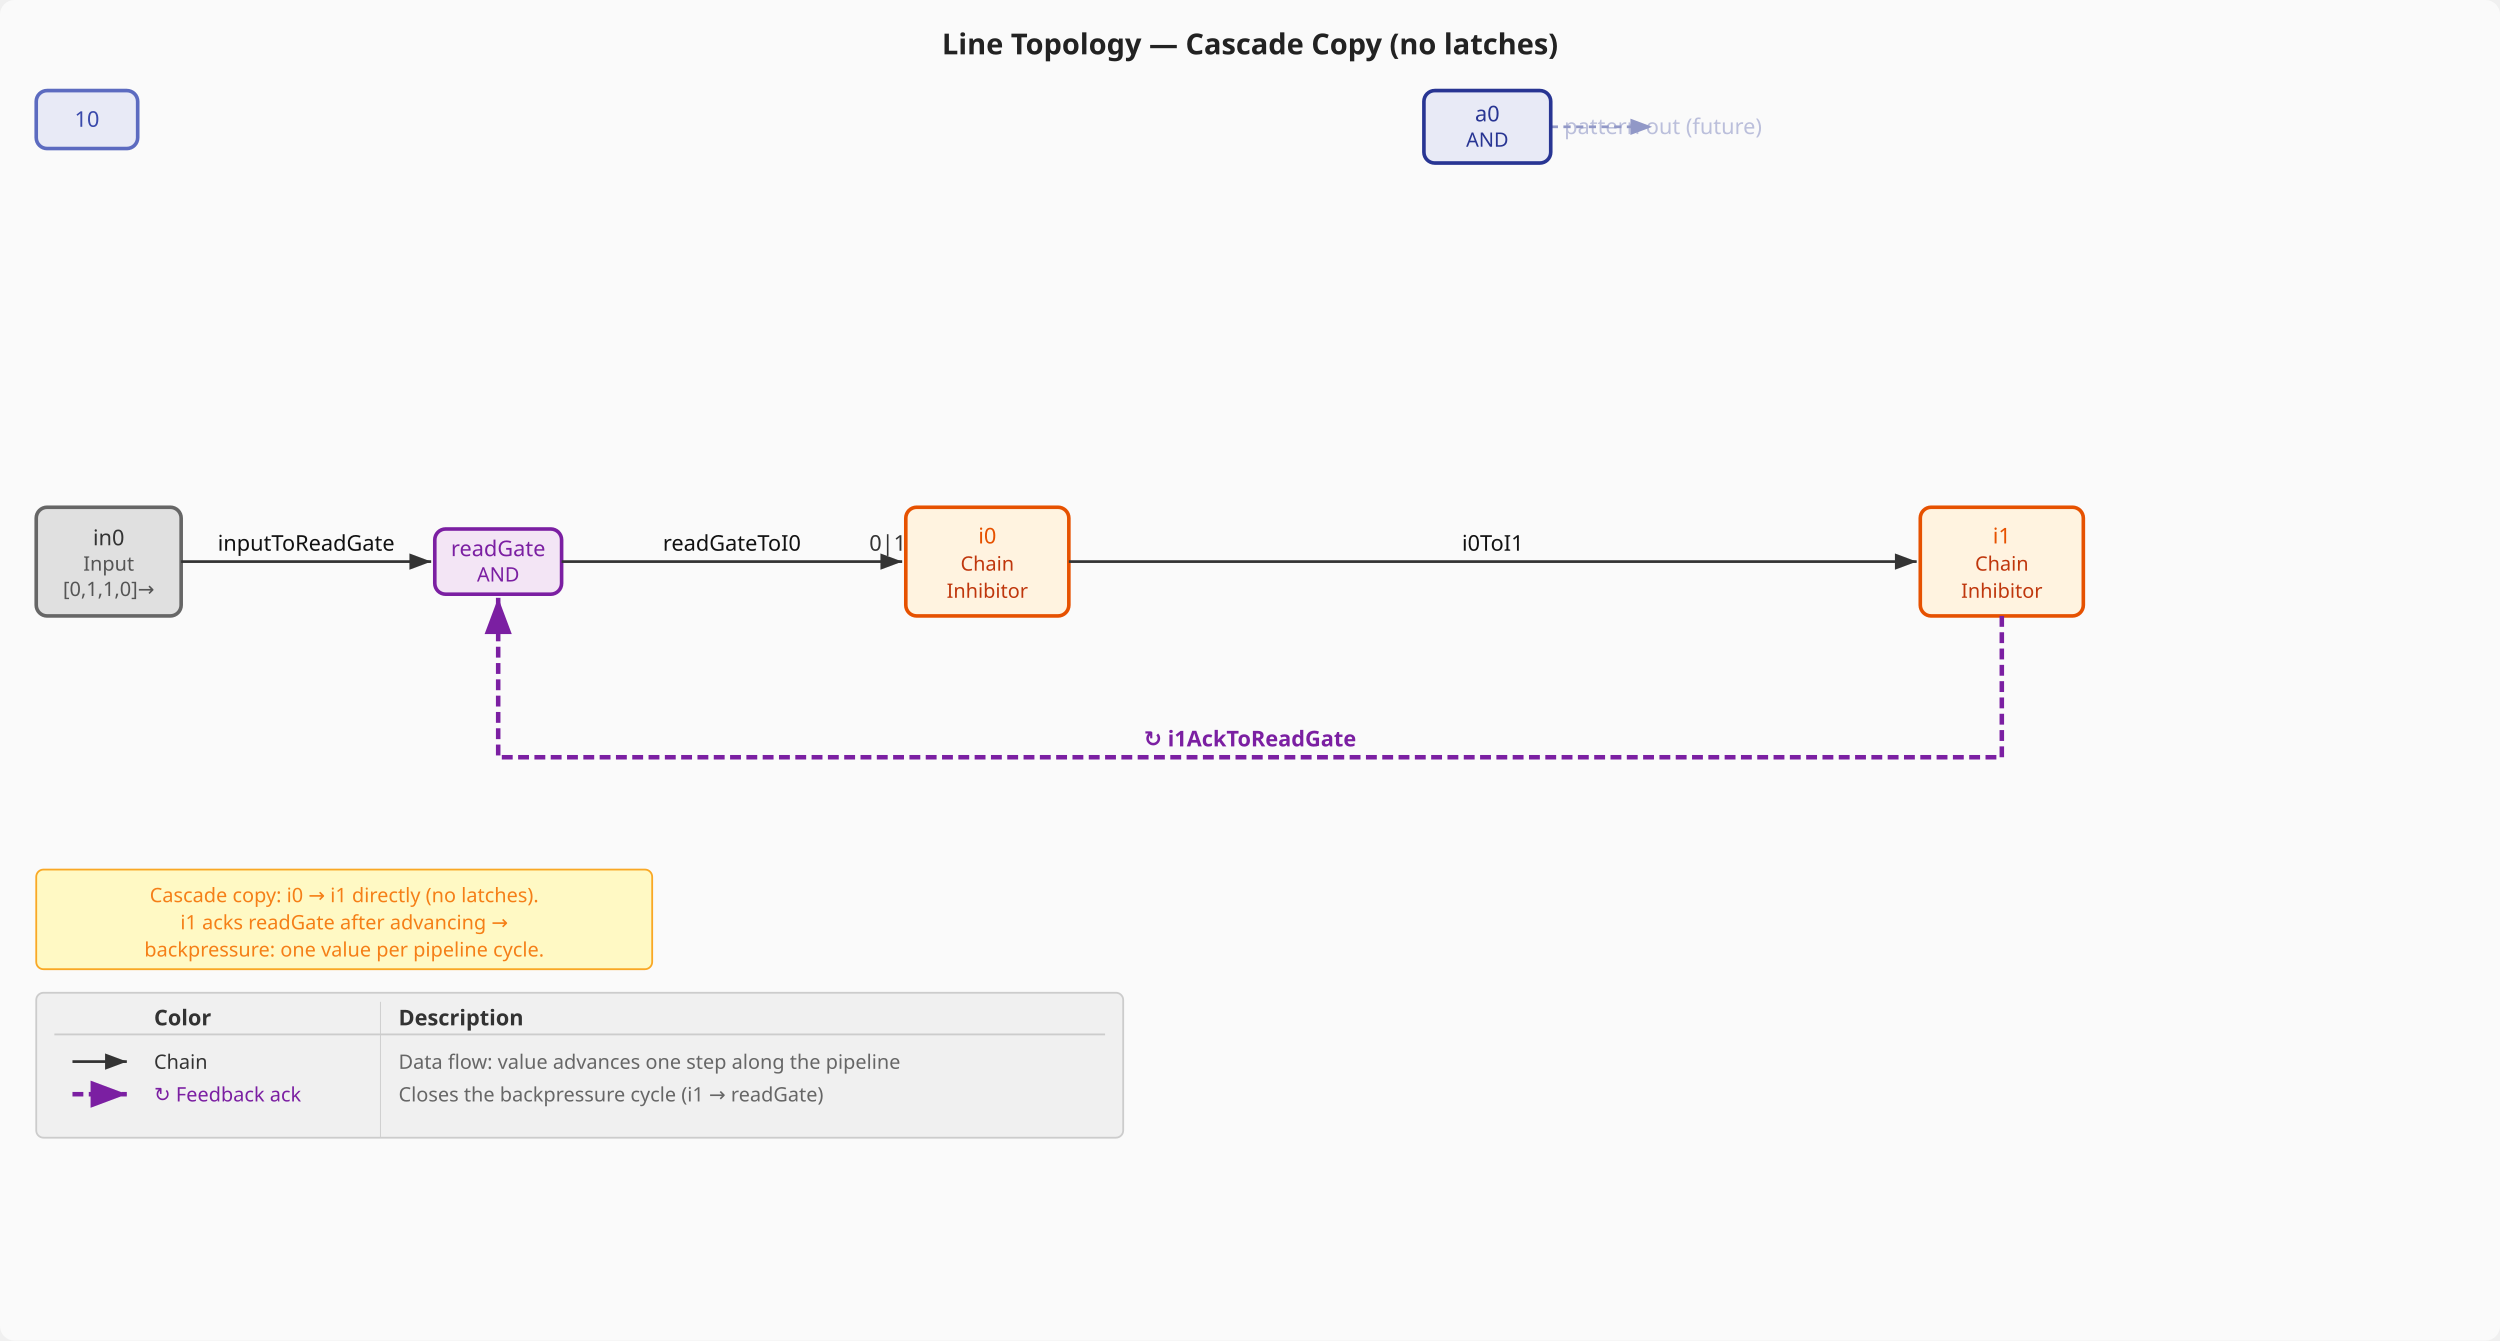
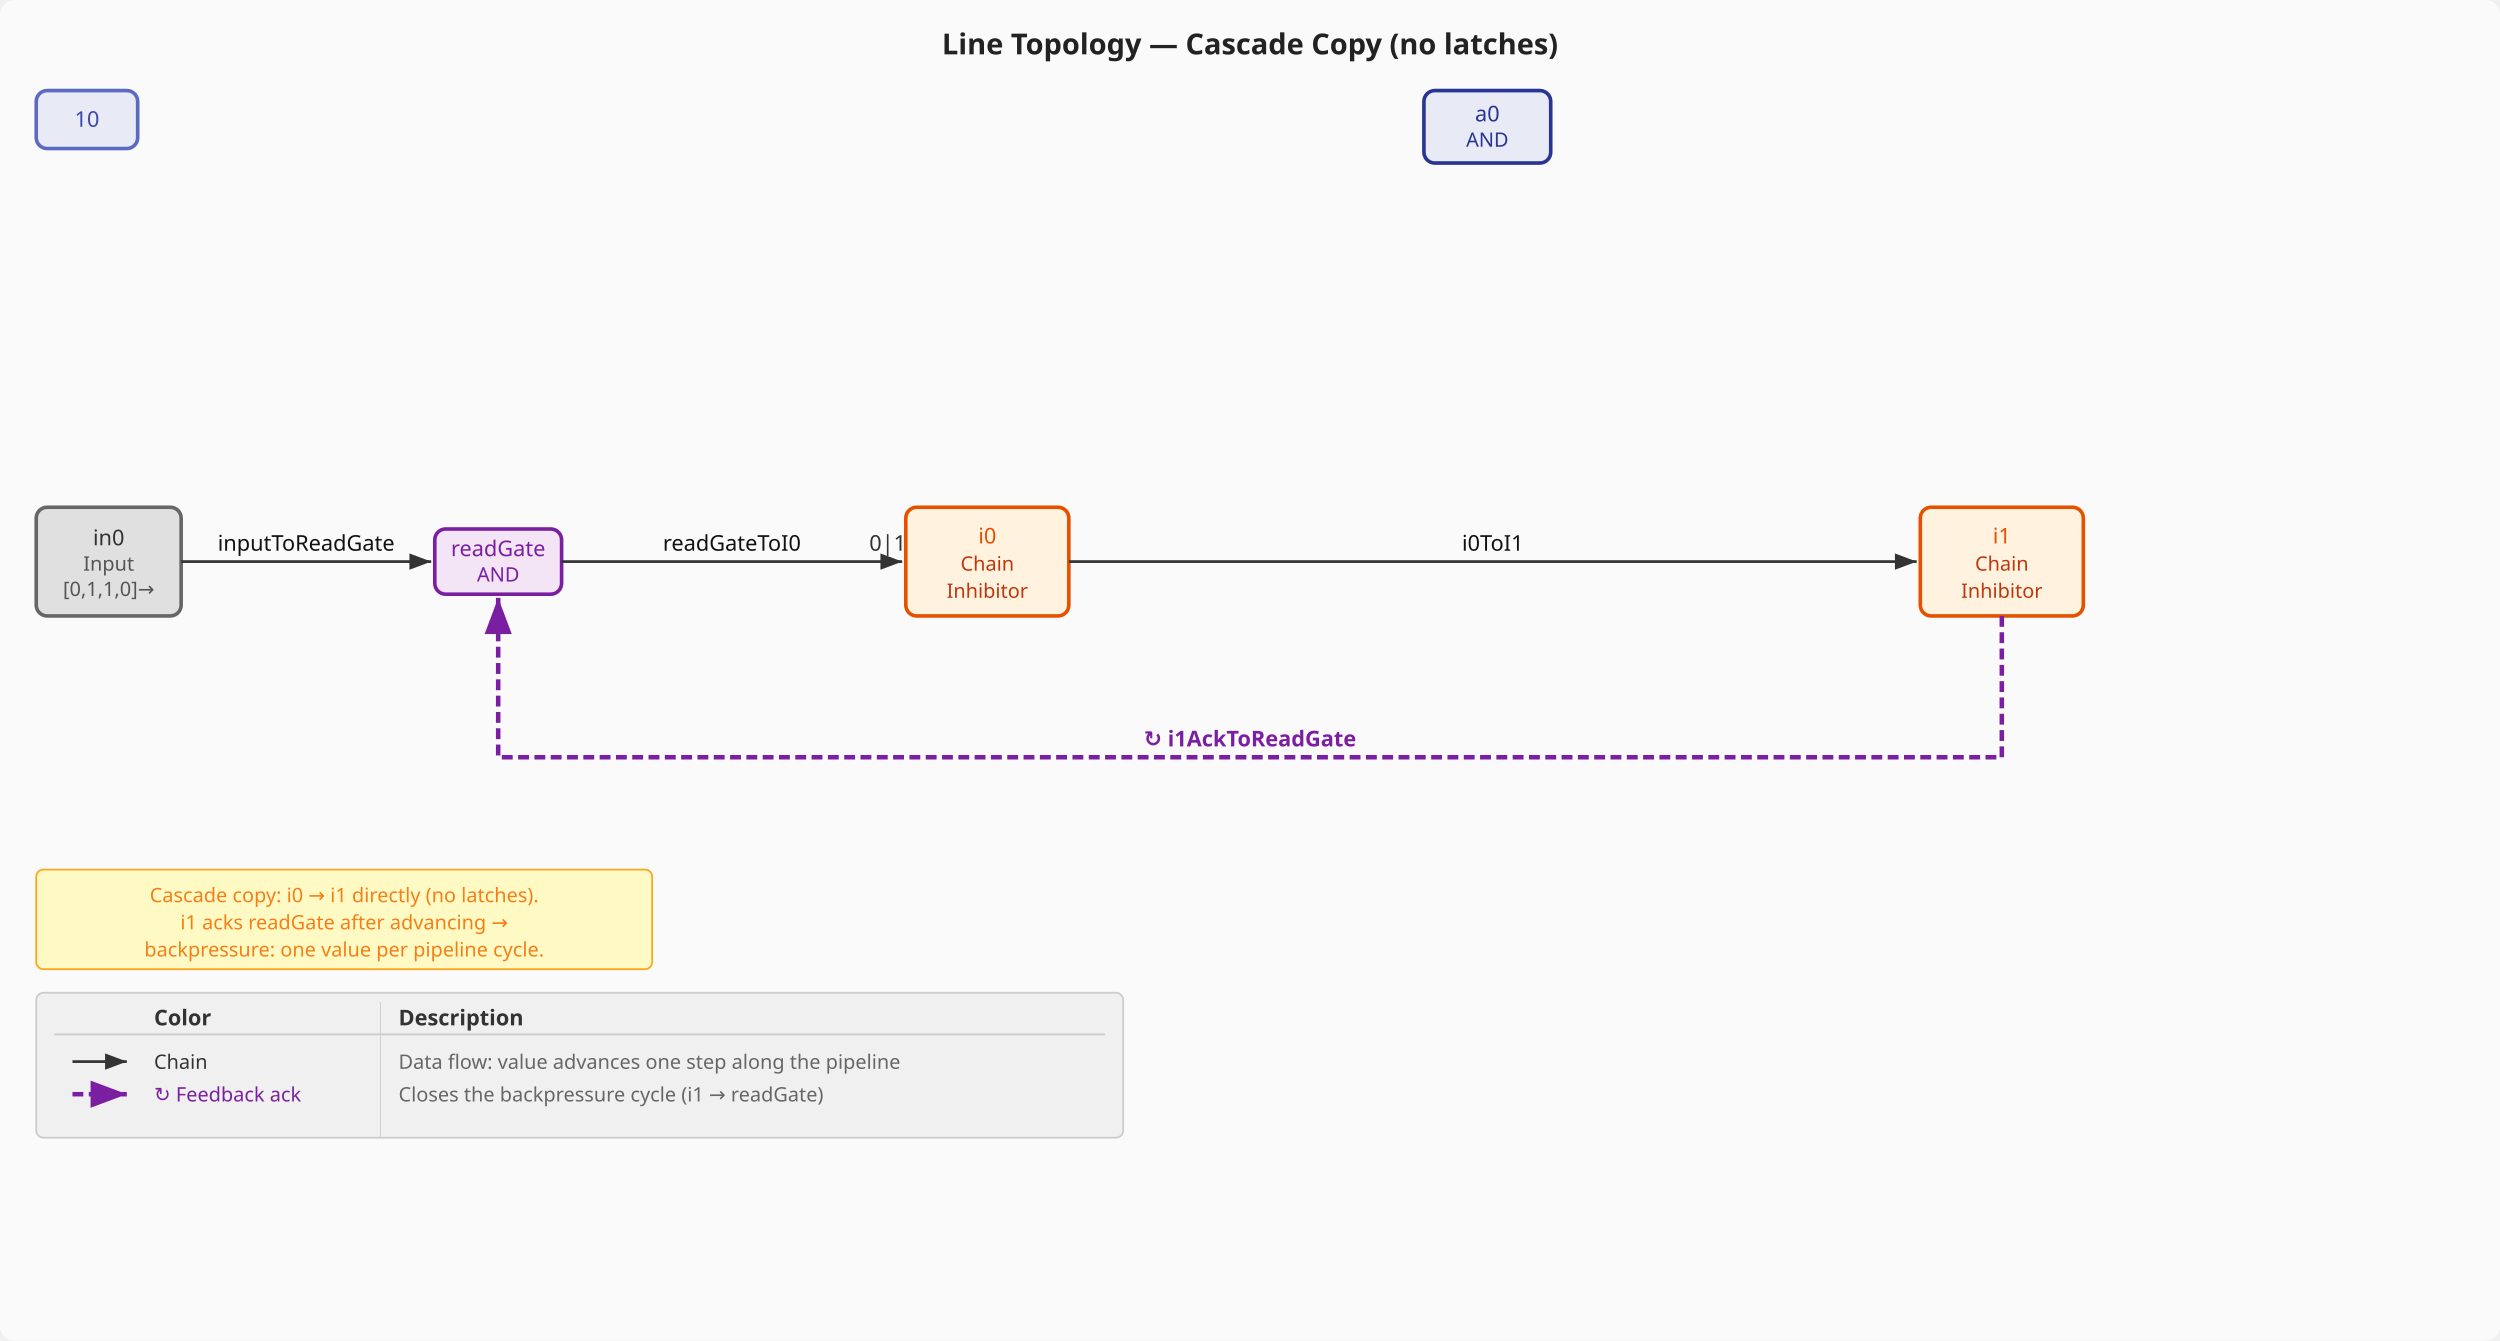
<svg xmlns="http://www.w3.org/2000/svg" viewBox="0 0 1380 740" font-weight="400" font-family="ui-sans-serif, system-ui, sans-serif">
  <style>
    svg { font-family: ui-sans-serif, system-ui, sans-serif; font-size: 12px; font-weight: 400; }

    /* ── Background ─────────────────────────────────────────── */
    .diagram-bg { fill: #fafafa; }

    /* ── Node shapes ─────────────────────────────────────────── */
    .shape-input       { fill: #e0e0e0; stroke: #666;    stroke-width: 2; }
    .shape-partition   { fill: #e8eaf6; stroke: #5c6bc0; stroke-width: 2; }
    .shape-inhibitor   { fill: #fff3e0; stroke: #e65100; stroke-width: 2; }
    .shape-and-gate    { fill: #f3e5f5; stroke: #7b1fa2; stroke-width: 2; }
    .shape-pattern-and { fill: #e8eaf6; stroke: #283593; stroke-width: 2; }

    /* ── Node text ───────────────────────────────────────────── */
    .node-title    { text-anchor: middle; font-weight: normal; font-size: 12px; }
    .node-sublabel { text-anchor: middle; font-weight: normal; font-size: 11px; }
    .node-type     { text-anchor: middle; font-weight: normal; font-size: 11px; }

    .text-input         { fill: #333; }
    .text-partition     { fill: #3949ab; }
    .text-sublabel      { fill: #555; }
    .text-inhibitor     { fill: #e65100; }
    .text-inhibitor-sub { fill: #bf360c; }
    .text-and-gate      { fill: #7b1fa2; }
    .text-pattern-and   { fill: #283593; }

    /* ── Edge lines ──────────────────────────────────────────── */
    .chain        { stroke: #333;    stroke-width: 1.5px; fill: none; marker-end: url(#arrow); }
    .feedback-ack { stroke: #7b1fa2; stroke-width: 2.5px; fill: none; stroke-dasharray: 6 3; marker-end: url(#arrow-magenta); }
    .future-out   { stroke: #283593; stroke-width: 1.5px; fill: none; stroke-dasharray: 4 3; opacity: 0.5; marker-end: url(#arrow-indigo); }

    /* ── Edge labels ─────────────────────────────────────────── */
    .edge-label  { font-size: 12px; text-anchor: middle; }
    .value-label { font-size: 12px; text-anchor: middle; }

    /* ── Annotation / legend ─────────────────────────────────── */
    .behavior-note-bg  { fill: #fff9c4; stroke: #f9a825; }
    .behavior-note-text { fill: #f57f17; text-anchor: middle; }
    .legend-bg         { fill: #f0f0f0; stroke: #ccc; }
    .legend-heading    { font-weight: bold; font-size: 12px; fill: #333; }
    .legend-name       { font-size: 11px; }
    .legend-desc       { font-size: 11px; fill: #666; }
    .legend-divider    { stroke: #ccc; }
    .title-text        { font-size: 16px; font-weight: bold; fill: #222; text-anchor: middle; }
  </style>
  <defs>
    <marker id="arrow" markerWidth="8" markerHeight="6" refX="8" refY="3" orient="auto">
      <path d="M0,0 L8,3 L0,6" fill="#333" />
    </marker>
    <marker id="arrow-indigo" markerWidth="8" markerHeight="6" refX="8" refY="3" orient="auto">
      <path d="M0,0 L8,3 L0,6" fill="#283593" />
    </marker>
    <marker id="arrow-magenta" markerWidth="8" markerHeight="6" refX="8" refY="3" orient="auto">
      <path d="M0,0 L8,3 L0,6" fill="#7b1fa2" />
    </marker>
  </defs>
  <rect width="1380" height="740" rx="8" class="diagram-bg" />
  <text x="690" y="30" class="title-text">Line Topology — Cascade Copy (no latches)</text>
  <g id="node-p10" data-role="partition">
    <rect x="20" y="50" width="56" height="32" rx="6" class="shape-partition" />
    <text x="48" y="70" font-weight="100" class="node-title text-partition">10</text>
  </g>
  <g id="node-a0" data-role="pattern-and-gate">
    <rect x="786" y="50" width="70" height="40" rx="6" class="shape-pattern-and" />
    <text x="821" y="67" font-weight="100" class="node-title text-pattern-and">a0</text>
    <text x="821" y="81" font-weight="100" class="node-type text-pattern-and">AND</text>
  </g>
  <g id="node-in0" data-role="input">
    <rect x="20" y="280" width="80" height="60" rx="6" class="shape-input" />
    <text x="60" y="301" font-weight="100" class="node-title text-input">in0</text>
    <text x="60" y="315" font-weight="100" class="node-sublabel text-sublabel">Input</text>
    <text x="60" y="329" font-weight="100" class="node-type text-sublabel">[0,1,1,0]→</text>
  </g>
  <g id="node-i0" data-role="inhibitor" data-index="0">
    <rect x="500" y="280" width="90" height="60" rx="6" class="shape-inhibitor" />
    <text x="545" y="300" font-weight="100" class="node-title text-inhibitor">i0</text>
    <text x="545" y="315" font-weight="100" class="node-sublabel text-inhibitor-sub">Chain</text>
    <text x="545" y="330" font-weight="100" class="node-sublabel text-inhibitor-sub">Inhibitor</text>
  </g>
  <g id="node-i1" data-role="inhibitor" data-index="1">
    <rect x="1060" y="280" width="90" height="60" rx="6" class="shape-inhibitor" />
    <text x="1105" y="300" font-weight="100" class="node-title text-inhibitor">i1</text>
    <text x="1105" y="315" font-weight="100" class="node-sublabel text-inhibitor-sub">Chain</text>
    <text x="1105" y="330" font-weight="100" class="node-sublabel text-inhibitor-sub">Inhibitor</text>
  </g>
  <g id="node-readGate" data-role="and-gate">
    <rect x="240" y="292" width="70" height="36" rx="6" class="shape-and-gate" />
    <text x="275" y="307" font-weight="100" class="node-title text-and-gate">readGate</text>
    <text x="275" y="321" font-weight="100" class="node-type text-and-gate">AND</text>
  </g>
  <g id="edge-readGateToI0" data-role="edge" class="chain">
    <line x1="310" y1="310" x2="498" y2="310" />
    <text x="404" y="304" font-weight="300" fill="#111" stroke="none" class="edge-label">readGateToI0</text>
    <text x="490" y="304" font-weight="300" fill="#333" stroke="none" class="value-label" text-anchor="end">0|1</text>
  </g>
  <g id="edge-i0ToI1" data-role="edge" class="chain">
    <line x1="590" y1="310" x2="1058" y2="310" />
    <text x="824" y="304" font-weight="300" fill="#111" stroke="none" class="edge-label">i0ToI1</text>
  </g>
  <g id="edge-inputToReadGate" data-role="edge" class="chain">
    <line x1="100" y1="310" x2="238" y2="310" />
    <text x="169" y="304" font-weight="300" fill="#111" stroke="none" class="edge-label" text-anchor="middle">inputToReadGate</text>
  </g>
  <g id="edge-i1AckToReadGate" data-role="edge" class="feedback-ack">
    <path d="M1105,340 L1105,418 L275,418 L275,330" />
    <text x="690" y="412" font-weight="600" fill="#7b1fa2" stroke="none" class="edge-label">↻ i1AckToReadGate</text>
  </g>
-   <g id="edge-a0-future-out" data-role="edge" class="future-out">
-     <path d="M856,70 L912,70" />
-     <text x="918" y="74" font-weight="300" fill="#283593" stroke="none" class="edge-label" text-anchor="start" opacity="0.6">pattern out (future)</text>
-   </g>
  <g id="annotation-backpressure" data-role="annotation">
    <rect x="20" y="480" width="340" height="55" rx="4" class="behavior-note-bg" />
    <text x="190" y="498" font-size="11" class="behavior-note-text">Cascade copy: i0 → i1 directly (no latches).</text>
    <text x="190" y="513" font-size="11" class="behavior-note-text">i1 acks readGate after advancing →</text>
    <text x="190" y="528" font-size="11" class="behavior-note-text">backpressure: one value per pipeline cycle.</text>
  </g>
  <g id="legend" data-role="legend">
    <rect x="20" y="548" width="600" height="80" rx="4" class="legend-bg" />
    <text x="85" y="566" text-anchor="start" class="legend-heading">Color</text>
    <text x="220" y="566" text-anchor="start" class="legend-heading">Description</text>
    <line x1="30" y1="571" x2="610" y2="571" class="legend-divider" stroke-width="1" />
    <line x1="210" y1="553" x2="210" y2="628" class="legend-divider" stroke-width="0.5" />
    <g class="chain">
      <line x1="40" y1="586" x2="70" y2="586" />
    </g>
    <text x="85" y="590" text-anchor="start" class="legend-name" fill="#333">Chain</text>
    <text x="220" y="590" text-anchor="start" class="legend-desc">Data flow: value advances one step along the pipeline</text>
    <g class="feedback-ack">
      <line x1="40" y1="604" x2="70" y2="604" />
    </g>
    <text x="85" y="608" text-anchor="start" class="legend-name" fill="#7b1fa2">↻ Feedback ack</text>
    <text x="220" y="608" text-anchor="start" class="legend-desc">Closes the backpressure cycle (i1 → readGate)</text>
  </g>
  <rect x="20" y="280" width="80" height="60" rx="6" fill="white" stroke="none" opacity="0" pointer-events="none">
    <animate attributeName="opacity" values="0;0.5;0;0" keyTimes="0;0.062;0.125;1" dur="27s" repeatCount="indefinite" />
  </rect>
  <rect x="240" y="292" width="70" height="36" rx="6" fill="white" stroke="none" opacity="0" pointer-events="none">
    <animate attributeName="opacity" values="0;0;0.5;0;0" keyTimes="0;0.12;0.182;0.245;1" dur="27s" repeatCount="indefinite" />
  </rect>
  <rect x="500" y="280" width="90" height="60" rx="6" fill="white" stroke="none" opacity="0" pointer-events="none">
    <animate attributeName="opacity" values="0;0;0.5;0;0" keyTimes="0;0.40;0.46;0.52;1" dur="27s" repeatCount="indefinite" />
  </rect>
  <rect x="1060" y="280" width="90" height="60" rx="6" fill="white" stroke="none" opacity="0" pointer-events="none">
    <animate attributeName="opacity" values="0;0;0.5;0;0" keyTimes="0;0.93;0.95;0.98;1" dur="27s" repeatCount="indefinite" />
  </rect>
  <path d="M100,310 L238,310" stroke="#333" stroke-width="3" fill="none" stroke-dasharray="20,9999" stroke-dashoffset="0" opacity="0" pointer-events="none">
    <animate attributeName="stroke-dashoffset" values="0;0;-138;-138" keyTimes="0;0.06;0.175;1" dur="27s" repeatCount="indefinite" />
    <animate attributeName="opacity" values="0;0;1;1;0;0" keyTimes="0;0.055;0.06;0.175;0.18;1" dur="27s" repeatCount="indefinite" />
  </path>
  <path d="M310,310 L498,310" stroke="#333" stroke-width="3" fill="none" stroke-dasharray="20,9999" stroke-dashoffset="0" opacity="0" pointer-events="none">
    <animate attributeName="stroke-dashoffset" values="0;0;-188;-188" keyTimes="0;0.18;0.389;1" dur="27s" repeatCount="indefinite" />
    <animate attributeName="opacity" values="0;0;1;1;0;0" keyTimes="0;0.175;0.18;0.389;0.394;1" dur="27s" repeatCount="indefinite" />
  </path>
  <path d="M1105,340 L1105,418 L275,418 L275,330" stroke="#7b1fa2" stroke-width="4" fill="none" stroke-dasharray="20,9999" stroke-dashoffset="0" opacity="0" pointer-events="none">
    <animate attributeName="stroke-dashoffset" values="0;-996;-996" keyTimes="0;0.14;1" dur="27s" repeatCount="indefinite" />
    <animate attributeName="opacity" values="0;1;1;0.4;0;0" keyTimes="0;0.005;0.14;0.15;0.16;1" dur="27s" repeatCount="indefinite" />
  </path>
  <path d="M1105,340 L1105,418 L275,418 L275,330" stroke="#7b1fa2" stroke-width="4" fill="none" stroke-dasharray="20,9999" stroke-dashoffset="0" opacity="0" pointer-events="none">
    <animate attributeName="stroke-dashoffset" values="0;0;-996;-996;-996" keyTimes="0;0.83;0.97;0.99;1" dur="27s" repeatCount="indefinite" />
    <animate attributeName="opacity" values="0;0;1;1;0.4;0;0" keyTimes="0;0.825;0.83;0.97;0.98;0.99;1" dur="27s" repeatCount="indefinite" />
  </path>
  <circle cx="1105" cy="340" r="10" fill="#7b1fa2" stroke="none" opacity="0" pointer-events="none">
    <animate attributeName="opacity" values="0;0;0.6;0;0" keyTimes="0;0.815;0.825;0.84;1" dur="27s" repeatCount="indefinite" />
  </circle>
</svg>
